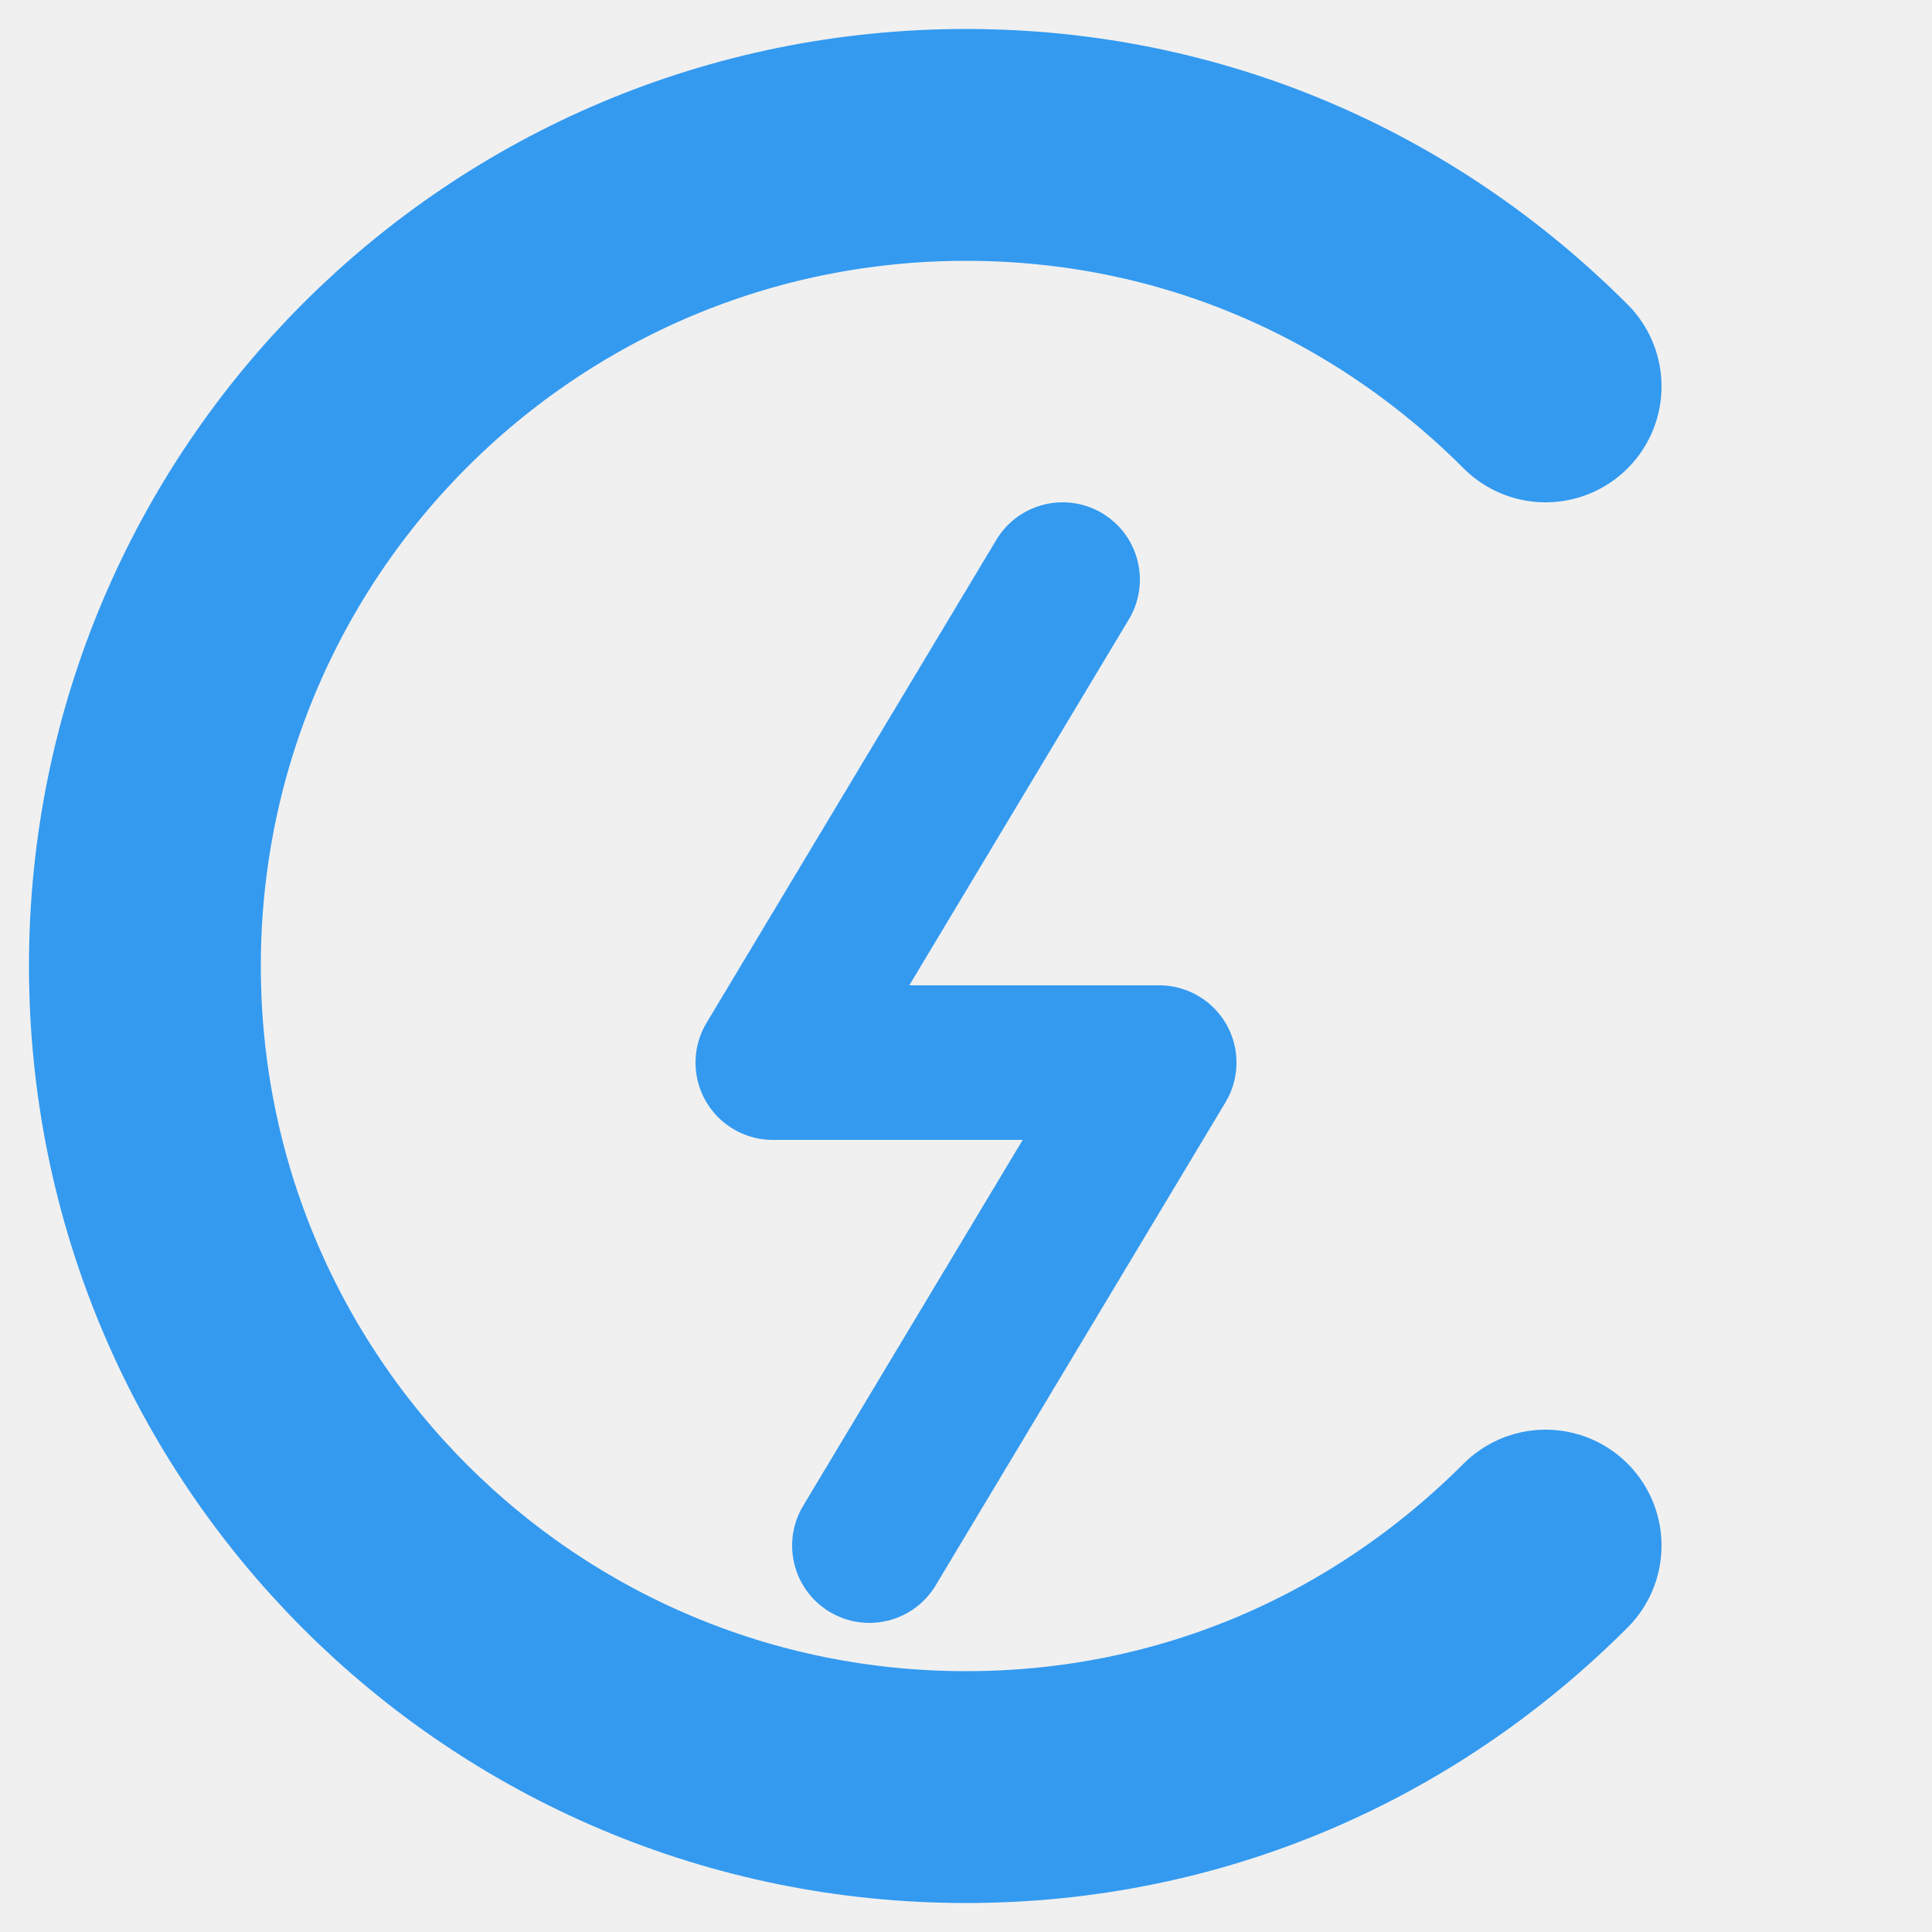
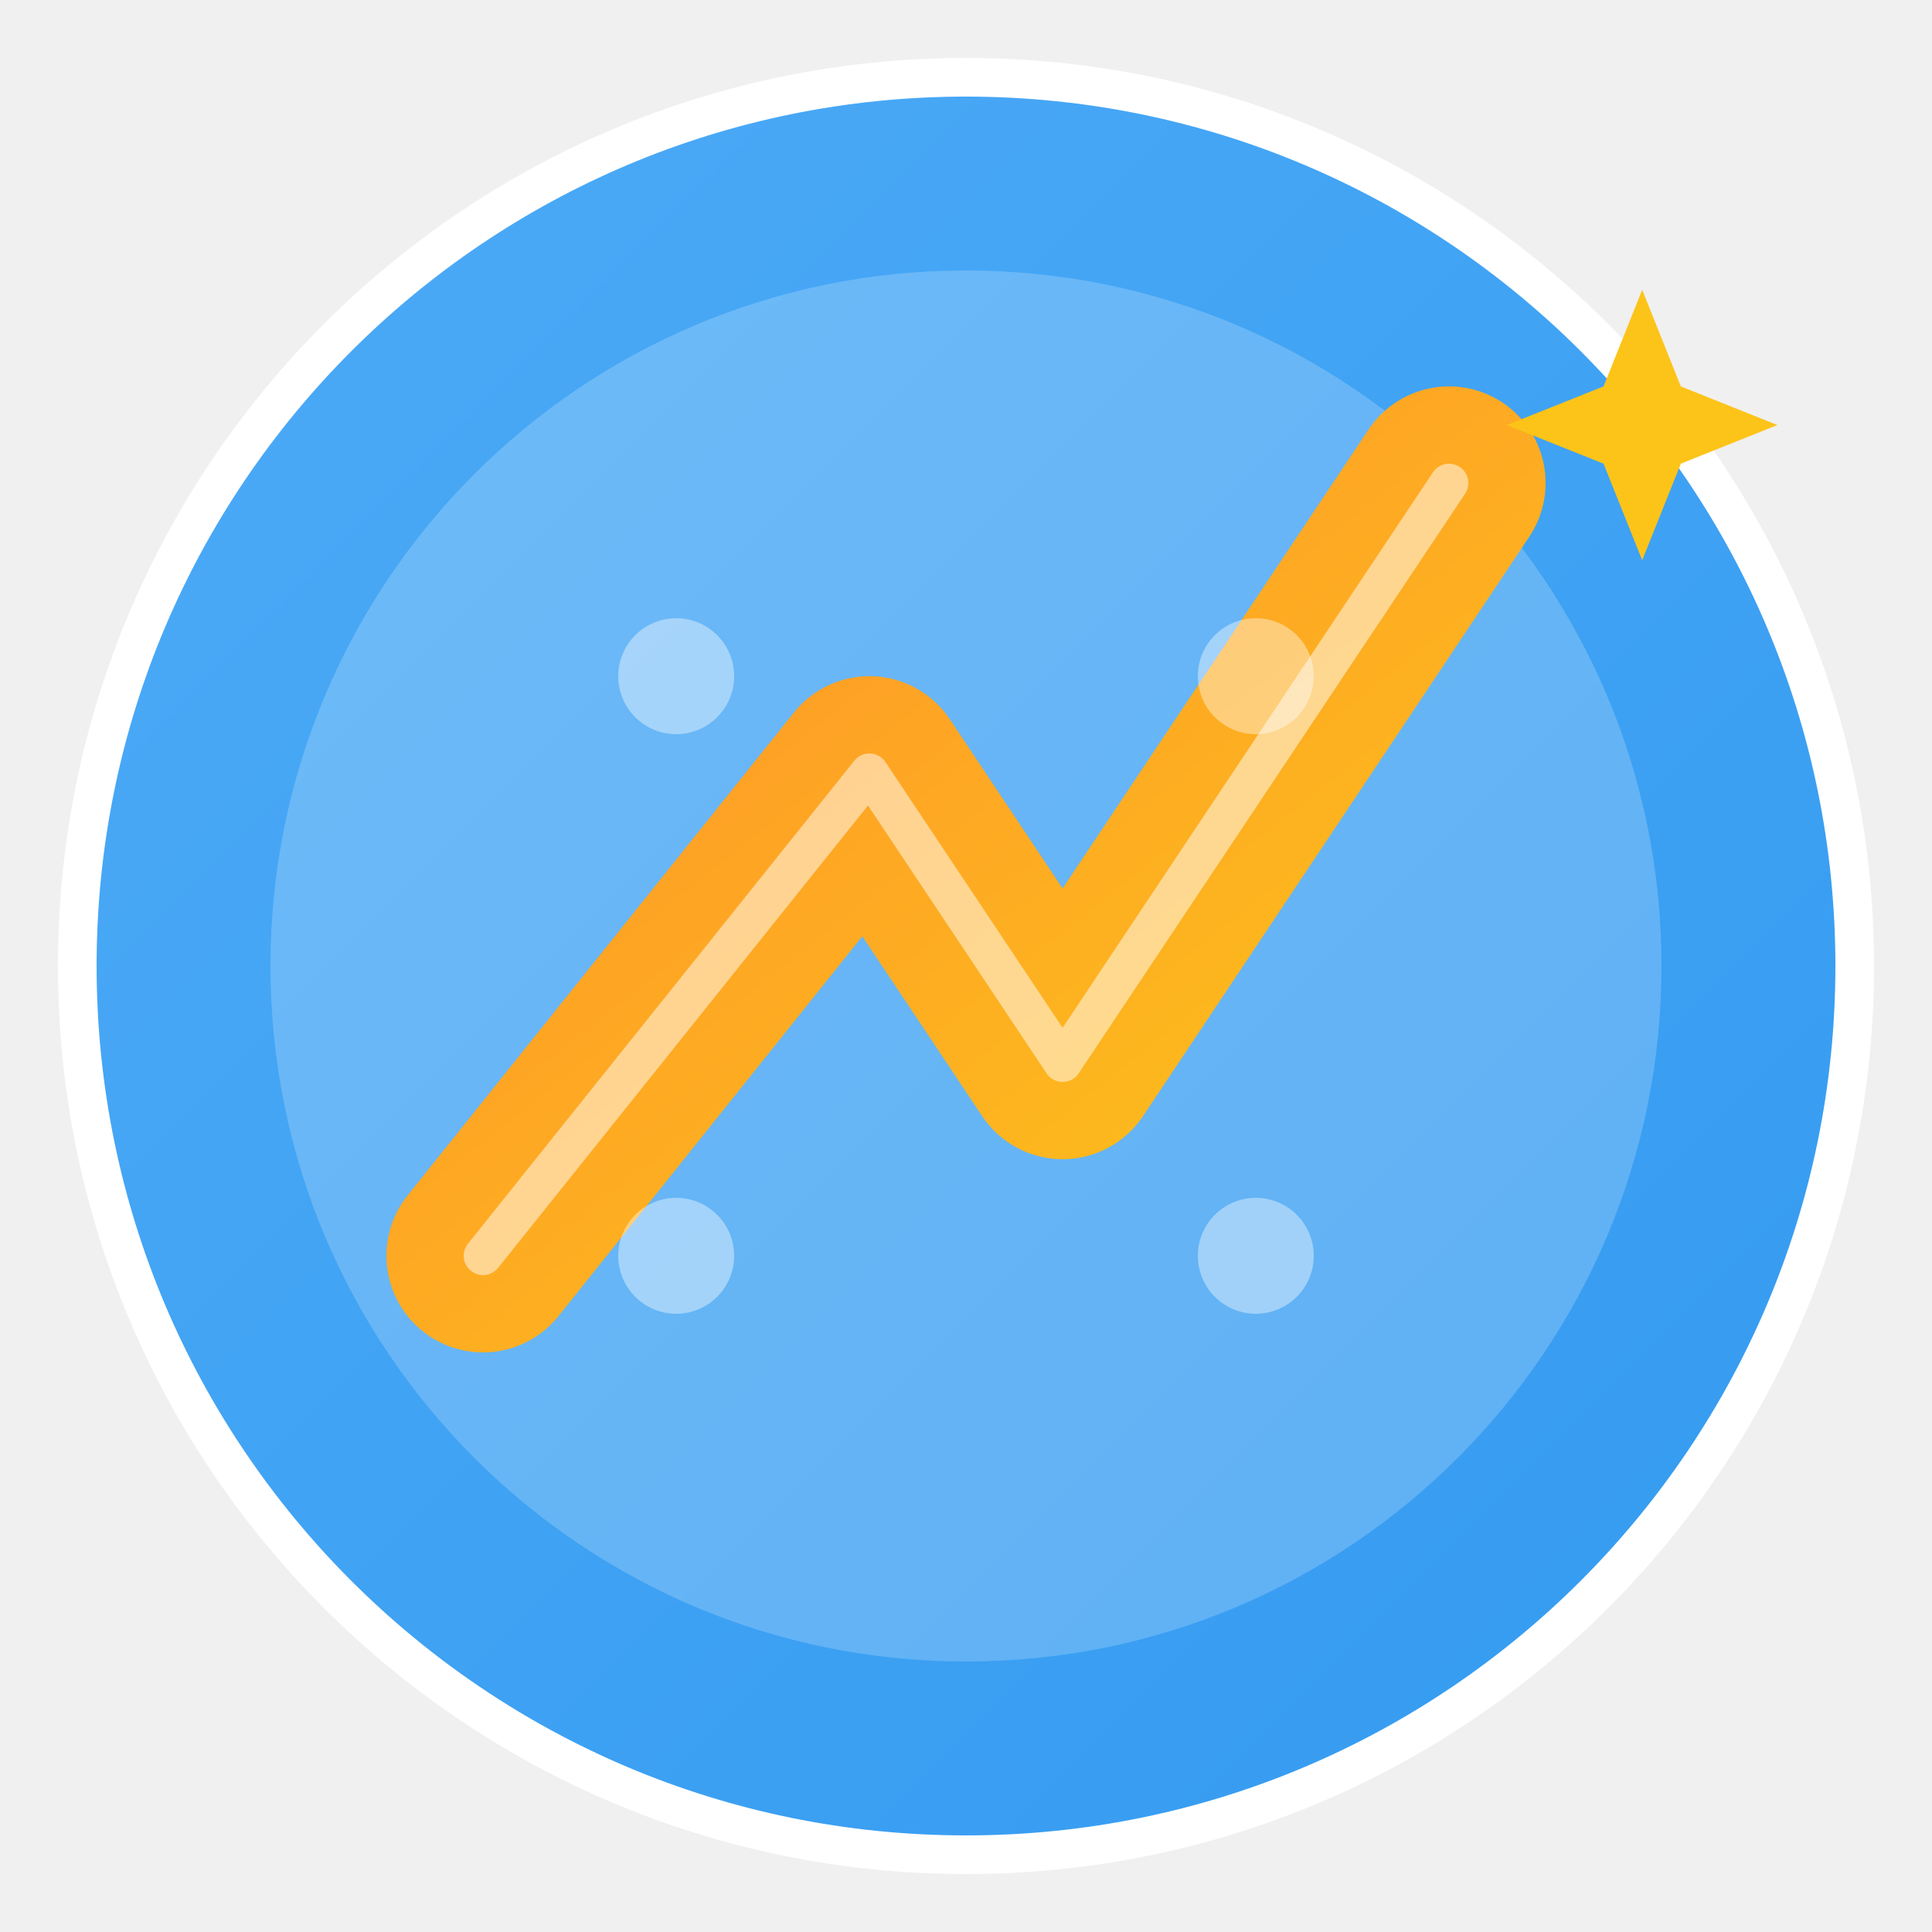
<svg xmlns="http://www.w3.org/2000/svg" width="100" height="100" viewBox="0 0 100 100" fill="none">
-   <path d="M80 20C72.1 12.1 61.6 7.5 50 7.5C26.5 7.5 7.5 26.5 7.5 50C7.5 73.5 26.5 92.5 50 92.5C61.6 92.5 72.1 87.9 80 80" stroke="#339AF0" stroke-width="12" stroke-linecap="round" />
-   <path d="M55 30L40 55H60L45 80" stroke="#339AF0" stroke-width="8" stroke-linecap="round" stroke-linejoin="round" />
+   <defs>
+     <linearGradient id="ballGradSymbol" x1="0%" y1="0%" x2="100%" y2="100%">
+       <stop offset="0%" style="stop-color:#4dabf7;stop-opacity:1" />
+       <stop offset="100%" style="stop-color:#339af0;stop-opacity:1" />
+     </linearGradient>
+     <linearGradient id="victoryGrad" x1="0%" y1="0%" x2="100%" y2="100%">
+       <stop offset="0%" style="stop-color:#ff922b;stop-opacity:1" />
+       <stop offset="100%" style="stop-color:#fcc419;stop-opacity:1" />
+     </linearGradient>
+   </defs>
+   <circle cx="50" cy="50" r="46" fill="url(#ballGradSymbol)" stroke="white" stroke-width="2" />
+   <circle cx="50" cy="50" r="36" fill="white" opacity="0.2" />
+   <path d="M25 65L45 40L55 55L75 25" stroke="url(#victoryGrad)" stroke-width="10" stroke-linecap="round" stroke-linejoin="round" />
+   <path d="M25 65L45 40L55 55L75 25" stroke="white" stroke-width="2" stroke-linecap="round" stroke-linejoin="round" opacity="0.5" />
+   <circle cx="35" cy="35" r="3" fill="white" opacity="0.4" />
+   <circle cx="65" cy="35" r="3" fill="white" opacity="0.4" />
+   <circle cx="35" cy="65" r="3" fill="white" opacity="0.4" />
+   <circle cx="65" cy="65" r="3" fill="white" opacity="0.4" />
+   <path d="M85 15L87 20L92 22L87 24L85 29L83 24L78 22L83 20L85 15Z" fill="#fcc419" />
</svg>
